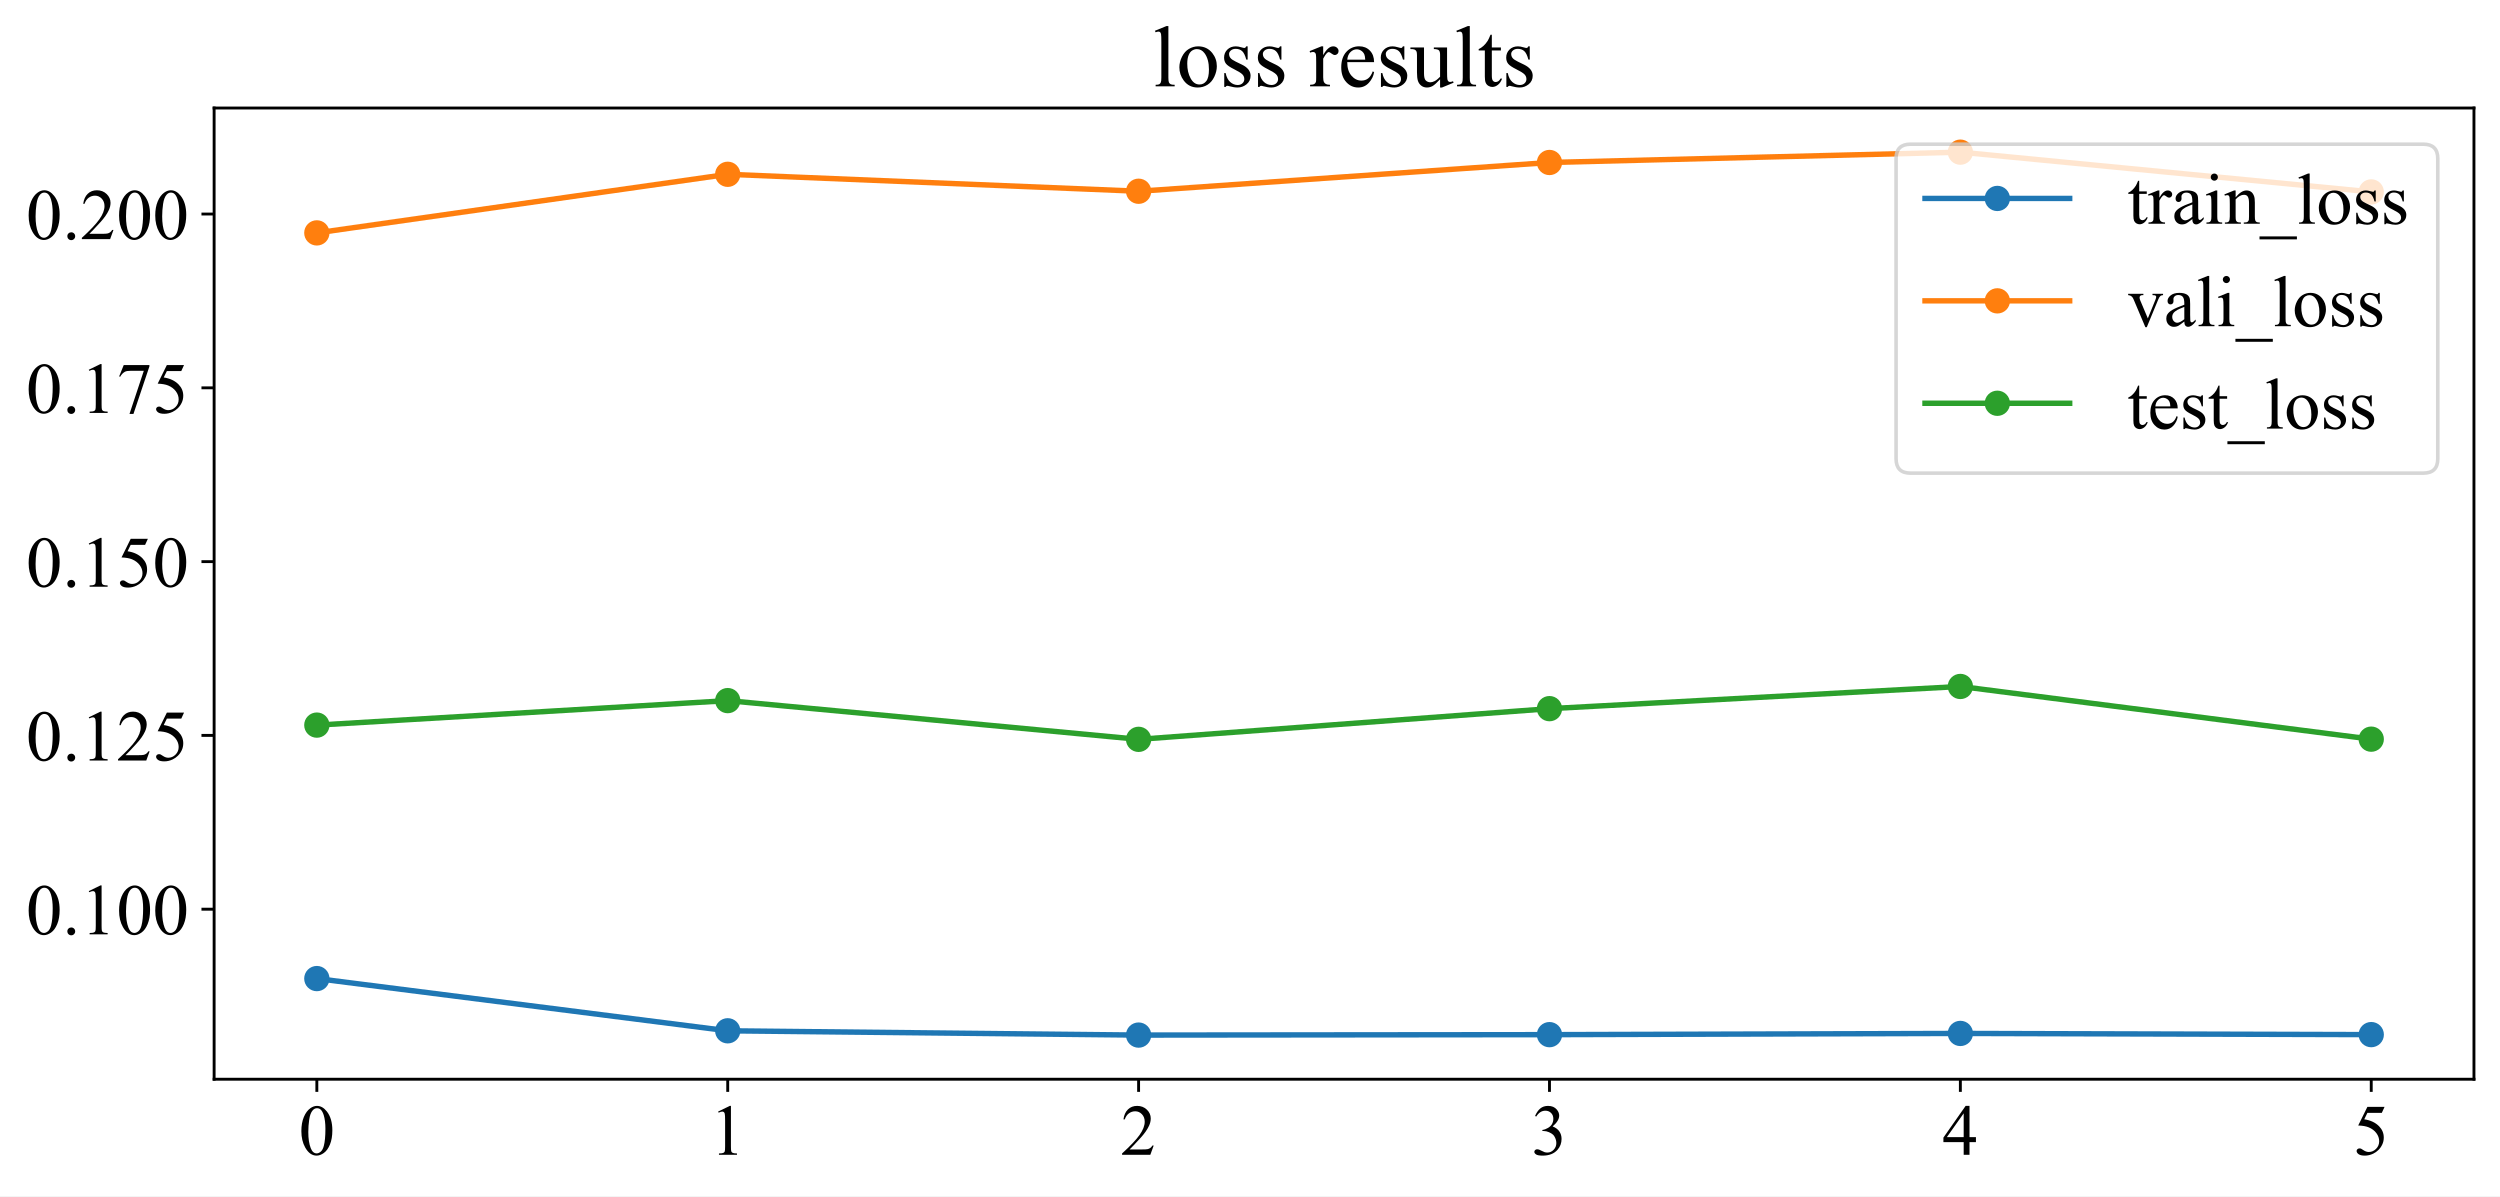
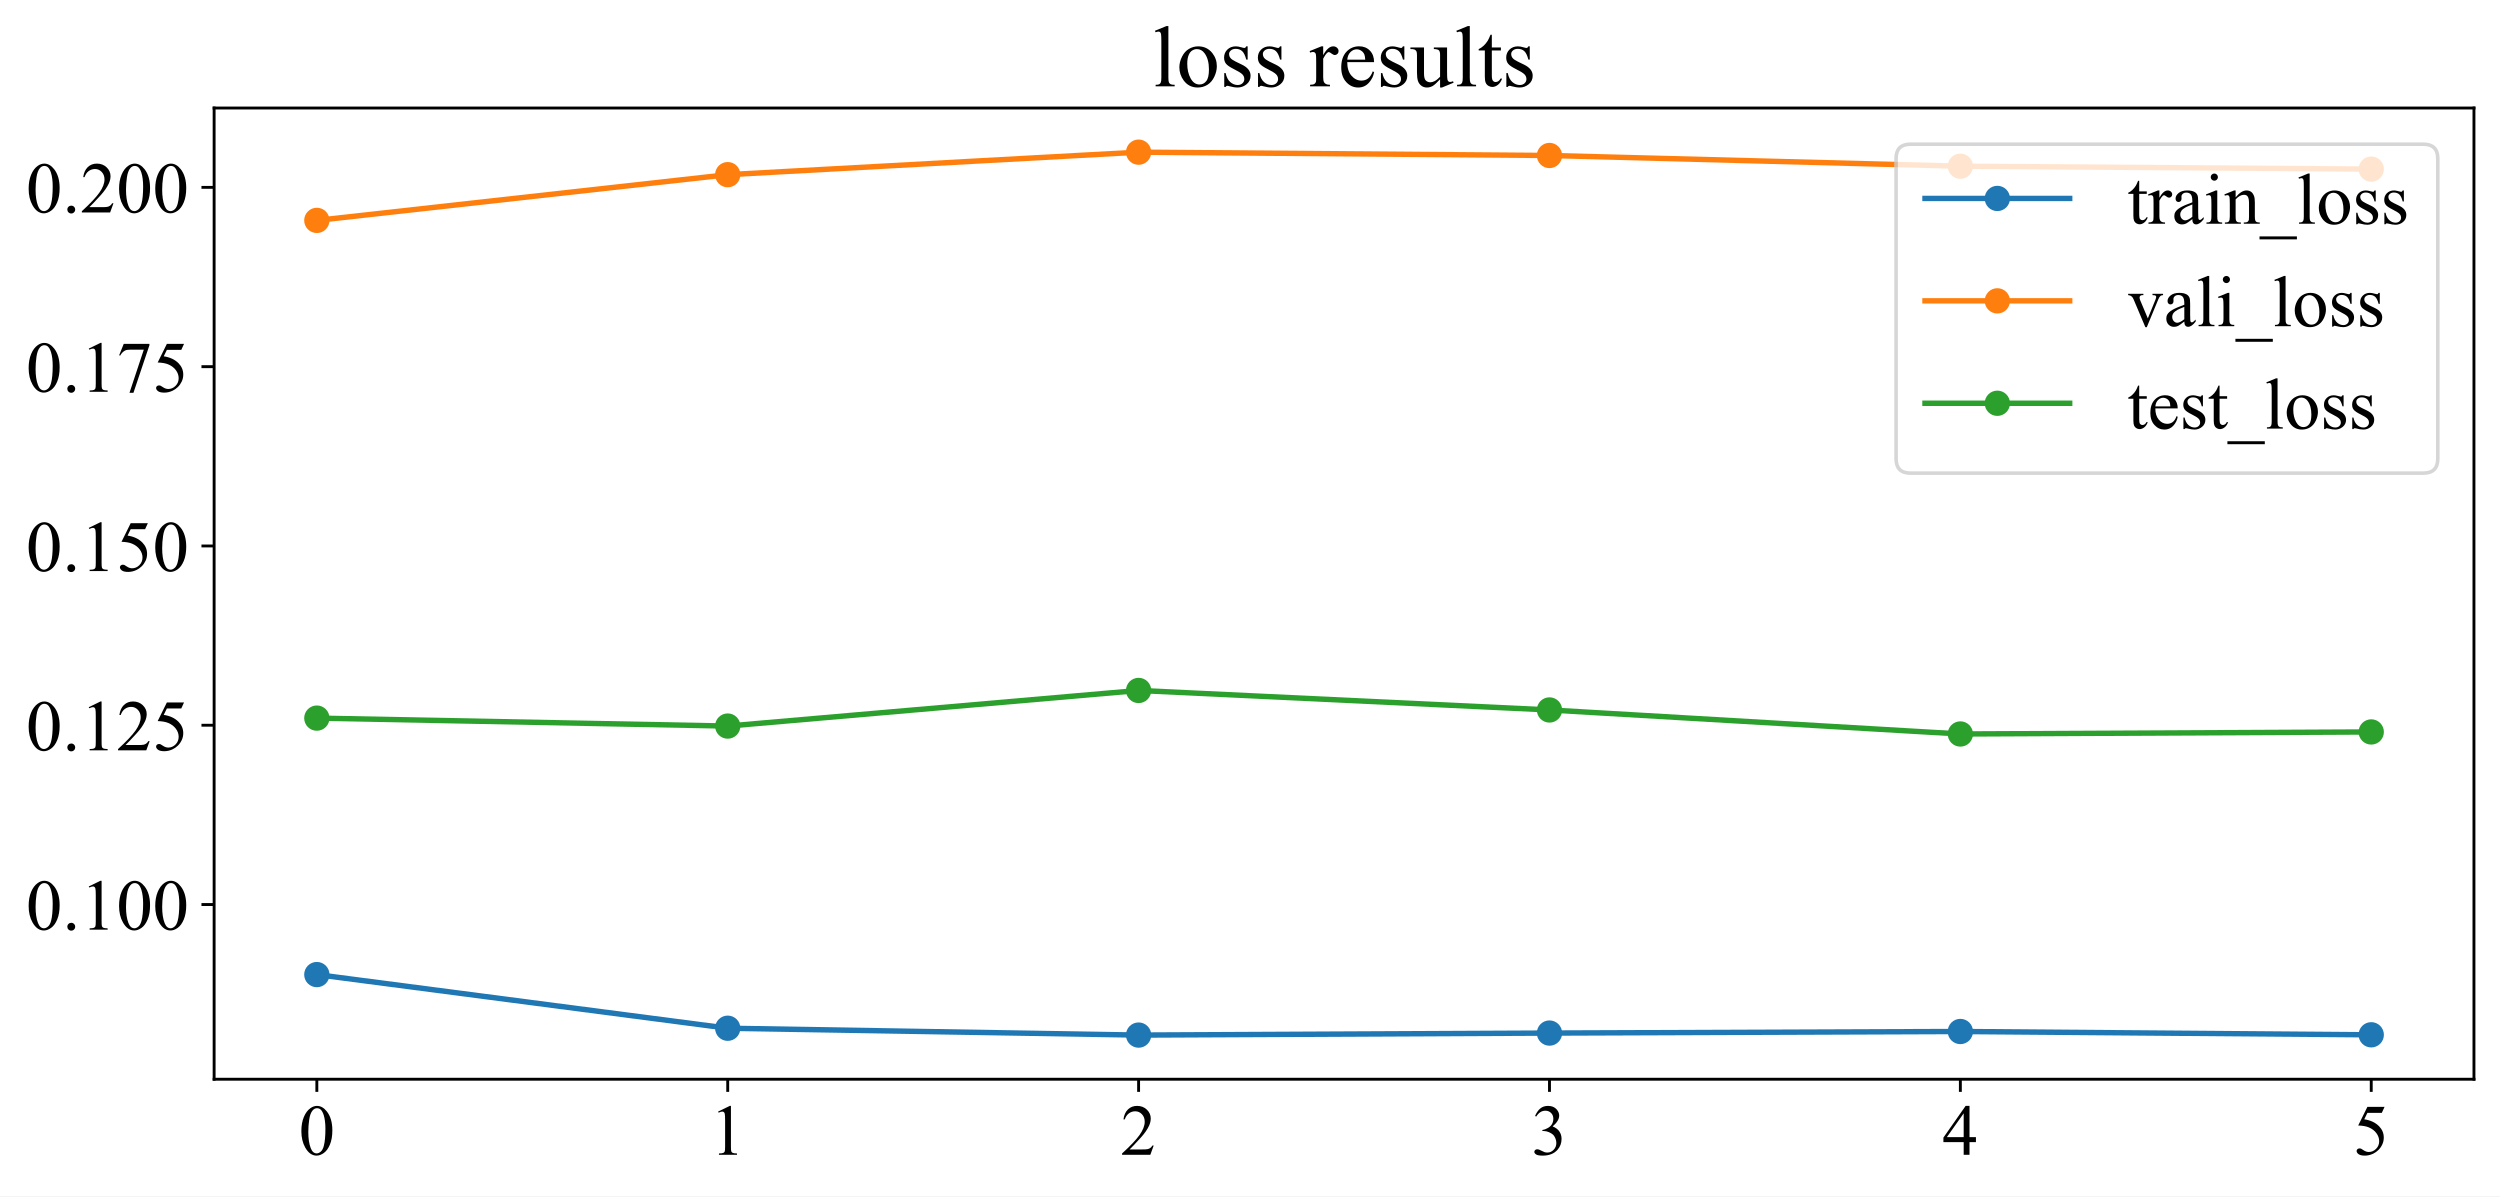
<svg xmlns="http://www.w3.org/2000/svg" xmlns:xlink="http://www.w3.org/1999/xlink" width="691.2pt" height="330.751pt" viewBox="0 0 691.2 330.751" version="1.1">
  <defs>
    <style type="text/css">*{stroke-linejoin: round; stroke-linecap: butt}</style>
  </defs>
  <g id="figure_1">
    <g id="patch_1">
      <path d="M 0 330.751  L 691.2 330.751  L 691.2 0  L 0 0  z " style="fill: #ffffff" />
    </g>
    <g id="axes_1">
      <g id="patch_2">
        <path d="M 59.2 298.385  L 684 298.385  L 684 29.865  L 59.2 29.865  z " style="fill: #ffffff" />
      </g>
      <g id="matplotlib.axis_1">
        <g id="xtick_1">
          <g id="line2d_1">
            <defs>
-               <path id="m03f788fc74" d="M 0 0  L 0 3.5  " style="stroke: #000000; stroke-width: 0.8" />
+               <path id="m58cdef5e42" d="M 0 0  L 0 3.5  " style="stroke: #000000; stroke-width: 0.8" />
            </defs>
            <g>
-               <use xlink:href="#m03f788fc74" x="87.6" y="298.385" style="stroke: #000000; stroke-width: 0.8" />
+               <use xlink:href="#m58cdef5e42" x="87.6" y="298.385" style="stroke: #000000; stroke-width: 0.8" />
            </g>
          </g>
          <g id="text_1">
            <g transform="translate(82.6 319.2725) scale(0.2 -0.2)">
              <defs>
                <path id="TimesNewRomanPSMT-30" d="M 231 2094  Q 231 2819 450 3342  Q 669 3866 1031 4122  Q 1313 4325 1613 4325  Q 2100 4325 2488 3828  Q 2972 3213 2972 2159  Q 2972 1422 2759 906  Q 2547 391 2217 158  Q 1888 -75 1581 -75  Q 975 -75 572 641  Q 231 1244 231 2094  z M 844 2016  Q 844 1141 1059 588  Q 1238 122 1591 122  Q 1759 122 1940 273  Q 2122 425 2216 781  Q 2359 1319 2359 2297  Q 2359 3022 2209 3506  Q 2097 3866 1919 4016  Q 1791 4119 1609 4119  Q 1397 4119 1231 3928  Q 1006 3669 925 3112  Q 844 2556 844 2016  z " transform="scale(0.015625)" />
              </defs>
              <use xlink:href="#TimesNewRomanPSMT-30" />
            </g>
          </g>
        </g>
        <g id="xtick_2">
          <g id="line2d_2">
            <g>
-               <use xlink:href="#m03f788fc74" x="201.2" y="298.385" style="stroke: #000000; stroke-width: 0.8" />
+               <use xlink:href="#m58cdef5e42" x="201.2" y="298.385" style="stroke: #000000; stroke-width: 0.8" />
            </g>
          </g>
          <g id="text_2">
            <g transform="translate(196.2 319.2725) scale(0.2 -0.2)">
              <defs>
                <path id="TimesNewRomanPSMT-31" d="M 750 3822  L 1781 4325  L 1884 4325  L 1884 747  Q 1884 391 1914 303  Q 1944 216 2037 169  Q 2131 122 2419 116  L 2419 0  L 825 0  L 825 116  Q 1125 122 1212 167  Q 1300 213 1334 289  Q 1369 366 1369 747  L 1369 3034  Q 1369 3497 1338 3628  Q 1316 3728 1258 3775  Q 1200 3822 1119 3822  Q 1003 3822 797 3725  L 750 3822  z " transform="scale(0.015625)" />
              </defs>
              <use xlink:href="#TimesNewRomanPSMT-31" />
            </g>
          </g>
        </g>
        <g id="xtick_3">
          <g id="line2d_3">
            <g>
-               <use xlink:href="#m03f788fc74" x="314.8" y="298.385" style="stroke: #000000; stroke-width: 0.8" />
+               <use xlink:href="#m58cdef5e42" x="314.8" y="298.385" style="stroke: #000000; stroke-width: 0.8" />
            </g>
          </g>
          <g id="text_3">
            <g transform="translate(309.8 319.2725) scale(0.2 -0.2)">
              <defs>
                <path id="TimesNewRomanPSMT-32" d="M 2934 816  L 2638 0  L 138 0  L 138 116  Q 1241 1122 1691 1759  Q 2141 2397 2141 2925  Q 2141 3328 1894 3587  Q 1647 3847 1303 3847  Q 991 3847 742 3664  Q 494 3481 375 3128  L 259 3128  Q 338 3706 661 4015  Q 984 4325 1469 4325  Q 1984 4325 2329 3994  Q 2675 3663 2675 3213  Q 2675 2891 2525 2569  Q 2294 2063 1775 1497  Q 997 647 803 472  L 1909 472  Q 2247 472 2383 497  Q 2519 522 2628 598  Q 2738 675 2819 816  L 2934 816  z " transform="scale(0.015625)" />
              </defs>
              <use xlink:href="#TimesNewRomanPSMT-32" />
            </g>
          </g>
        </g>
        <g id="xtick_4">
          <g id="line2d_4">
            <g>
-               <use xlink:href="#m03f788fc74" x="428.4" y="298.385" style="stroke: #000000; stroke-width: 0.8" />
+               <use xlink:href="#m58cdef5e42" x="428.4" y="298.385" style="stroke: #000000; stroke-width: 0.8" />
            </g>
          </g>
          <g id="text_4">
            <g transform="translate(423.4 319.2725) scale(0.2 -0.2)">
              <defs>
                <path id="TimesNewRomanPSMT-33" d="M 325 3431  Q 506 3859 782 4092  Q 1059 4325 1472 4325  Q 1981 4325 2253 3994  Q 2459 3747 2459 3466  Q 2459 3003 1878 2509  Q 2269 2356 2469 2072  Q 2669 1788 2669 1403  Q 2669 853 2319 450  Q 1863 -75 997 -75  Q 569 -75 414 31  Q 259 138 259 259  Q 259 350 332 419  Q 406 488 509 488  Q 588 488 669 463  Q 722 447 909 348  Q 1097 250 1169 231  Q 1284 197 1416 197  Q 1734 197 1970 444  Q 2206 691 2206 1028  Q 2206 1275 2097 1509  Q 2016 1684 1919 1775  Q 1784 1900 1550 2001  Q 1316 2103 1072 2103  L 972 2103  L 972 2197  Q 1219 2228 1467 2375  Q 1716 2522 1828 2728  Q 1941 2934 1941 3181  Q 1941 3503 1739 3701  Q 1538 3900 1238 3900  Q 753 3900 428 3381  L 325 3431  z " transform="scale(0.015625)" />
              </defs>
              <use xlink:href="#TimesNewRomanPSMT-33" />
            </g>
          </g>
        </g>
        <g id="xtick_5">
          <g id="line2d_5">
            <g>
-               <use xlink:href="#m03f788fc74" x="542" y="298.385" style="stroke: #000000; stroke-width: 0.8" />
+               <use xlink:href="#m58cdef5e42" x="542" y="298.385" style="stroke: #000000; stroke-width: 0.8" />
            </g>
          </g>
          <g id="text_5">
            <g transform="translate(537 319.2725) scale(0.2 -0.2)">
              <defs>
                <path id="TimesNewRomanPSMT-34" d="M 2978 1563  L 2978 1119  L 2409 1119  L 2409 0  L 1894 0  L 1894 1119  L 100 1119  L 100 1519  L 2066 4325  L 2409 4325  L 2409 1563  L 2978 1563  z M 1894 1563  L 1894 3666  L 406 1563  L 1894 1563  z " transform="scale(0.015625)" />
              </defs>
              <use xlink:href="#TimesNewRomanPSMT-34" />
            </g>
          </g>
        </g>
        <g id="xtick_6">
          <g id="line2d_6">
            <g>
-               <use xlink:href="#m03f788fc74" x="655.6" y="298.385" style="stroke: #000000; stroke-width: 0.8" />
+               <use xlink:href="#m58cdef5e42" x="655.6" y="298.385" style="stroke: #000000; stroke-width: 0.8" />
            </g>
          </g>
          <g id="text_6">
            <g transform="translate(650.6 319.2725) scale(0.2 -0.2)">
              <defs>
                <path id="TimesNewRomanPSMT-35" d="M 2778 4238  L 2534 3706  L 1259 3706  L 981 3138  Q 1809 3016 2294 2522  Q 2709 2097 2709 1522  Q 2709 1188 2573 903  Q 2438 619 2231 419  Q 2025 219 1772 97  Q 1413 -75 1034 -75  Q 653 -75 479 54  Q 306 184 306 341  Q 306 428 378 495  Q 450 563 559 563  Q 641 563 702 538  Q 763 513 909 409  Q 1144 247 1384 247  Q 1750 247 2026 523  Q 2303 800 2303 1197  Q 2303 1581 2056 1914  Q 1809 2247 1375 2428  Q 1034 2569 447 2591  L 1259 4238  L 2778 4238  z " transform="scale(0.015625)" />
              </defs>
              <use xlink:href="#TimesNewRomanPSMT-35" />
            </g>
          </g>
        </g>
      </g>
      <g id="matplotlib.axis_2">
        <g id="ytick_1">
          <g id="line2d_7">
            <defs>
-               <path id="m13e9973a97" d="M 0 0  L -3.5 0  " style="stroke: #000000; stroke-width: 0.8" />
+               <path id="md1672e3b4a" d="M 0 0  L -3.5 0  " style="stroke: #000000; stroke-width: 0.8" />
            </defs>
            <g>
-               <use xlink:href="#m13e9973a97" x="59.2" y="251.375" style="stroke: #000000; stroke-width: 0.8" />
+               <use xlink:href="#md1672e3b4a" x="59.2" y="250.087" style="stroke: #000000; stroke-width: 0.8" />
            </g>
          </g>
          <g id="text_7">
-             <g transform="translate(7.2 258.3191) scale(0.2 -0.2)">
+             <g transform="translate(7.2 257.031) scale(0.2 -0.2)">
              <defs>
                <path id="TimesNewRomanPSMT-2e" d="M 800 606  Q 947 606 1047 504  Q 1147 403 1147 259  Q 1147 116 1045 14  Q 944 -88 800 -88  Q 656 -88 554 14  Q 453 116 453 259  Q 453 406 554 506  Q 656 606 800 606  z " transform="scale(0.015625)" />
              </defs>
              <use xlink:href="#TimesNewRomanPSMT-30" />
              <use xlink:href="#TimesNewRomanPSMT-2e" x="50" />
              <use xlink:href="#TimesNewRomanPSMT-31" x="75" />
              <use xlink:href="#TimesNewRomanPSMT-30" x="125" />
              <use xlink:href="#TimesNewRomanPSMT-30" x="175" />
            </g>
          </g>
        </g>
        <g id="ytick_2">
          <g id="line2d_8">
            <g>
-               <use xlink:href="#m13e9973a97" x="59.2" y="203.326" style="stroke: #000000; stroke-width: 0.8" />
+               <use xlink:href="#md1672e3b4a" x="59.2" y="200.517" style="stroke: #000000; stroke-width: 0.8" />
            </g>
          </g>
          <g id="text_8">
-             <g transform="translate(7.2 210.2693) scale(0.2 -0.2)">
+             <g transform="translate(7.2 207.4607) scale(0.2 -0.2)">
              <use xlink:href="#TimesNewRomanPSMT-30" />
              <use xlink:href="#TimesNewRomanPSMT-2e" x="50" />
              <use xlink:href="#TimesNewRomanPSMT-31" x="75" />
              <use xlink:href="#TimesNewRomanPSMT-32" x="125" />
              <use xlink:href="#TimesNewRomanPSMT-35" x="175" />
            </g>
          </g>
        </g>
        <g id="ytick_3">
          <g id="line2d_9">
            <g>
-               <use xlink:href="#m13e9973a97" x="59.2" y="155.276" style="stroke: #000000; stroke-width: 0.8" />
+               <use xlink:href="#md1672e3b4a" x="59.2" y="150.947" style="stroke: #000000; stroke-width: 0.8" />
            </g>
          </g>
          <g id="text_9">
-             <g transform="translate(7.2 162.2194) scale(0.2 -0.2)">
+             <g transform="translate(7.2 157.8904) scale(0.2 -0.2)">
              <use xlink:href="#TimesNewRomanPSMT-30" />
              <use xlink:href="#TimesNewRomanPSMT-2e" x="50" />
              <use xlink:href="#TimesNewRomanPSMT-31" x="75" />
              <use xlink:href="#TimesNewRomanPSMT-35" x="125" />
              <use xlink:href="#TimesNewRomanPSMT-30" x="175" />
            </g>
          </g>
        </g>
        <g id="ytick_4">
          <g id="line2d_10">
            <g>
-               <use xlink:href="#m13e9973a97" x="59.2" y="107.226" style="stroke: #000000; stroke-width: 0.8" />
+               <use xlink:href="#md1672e3b4a" x="59.2" y="101.376" style="stroke: #000000; stroke-width: 0.8" />
            </g>
          </g>
          <g id="text_10">
-             <g transform="translate(7.2 114.1696) scale(0.2 -0.2)">
+             <g transform="translate(7.2 108.3202) scale(0.2 -0.2)">
              <defs>
                <path id="TimesNewRomanPSMT-37" d="M 644 4238  L 2916 4238  L 2916 4119  L 1503 -88  L 1153 -88  L 2419 3728  L 1253 3728  Q 900 3728 750 3644  Q 488 3500 328 3200  L 238 3234  L 644 4238  z " transform="scale(0.015625)" />
              </defs>
              <use xlink:href="#TimesNewRomanPSMT-30" />
              <use xlink:href="#TimesNewRomanPSMT-2e" x="50" />
              <use xlink:href="#TimesNewRomanPSMT-31" x="75" />
              <use xlink:href="#TimesNewRomanPSMT-37" x="125" />
              <use xlink:href="#TimesNewRomanPSMT-35" x="175" />
            </g>
          </g>
        </g>
        <g id="ytick_5">
          <g id="line2d_11">
            <g>
-               <use xlink:href="#m13e9973a97" x="59.2" y="59.176" style="stroke: #000000; stroke-width: 0.8" />
+               <use xlink:href="#md1672e3b4a" x="59.2" y="51.806" style="stroke: #000000; stroke-width: 0.8" />
            </g>
          </g>
          <g id="text_11">
-             <g transform="translate(7.2 66.11975) scale(0.2 -0.2)">
+             <g transform="translate(7.2 58.74991) scale(0.2 -0.2)">
              <use xlink:href="#TimesNewRomanPSMT-30" />
              <use xlink:href="#TimesNewRomanPSMT-2e" x="50" />
              <use xlink:href="#TimesNewRomanPSMT-32" x="75" />
              <use xlink:href="#TimesNewRomanPSMT-30" x="125" />
              <use xlink:href="#TimesNewRomanPSMT-30" x="175" />
            </g>
          </g>
        </g>
      </g>
      <g id="line2d_12">
-         <path d="M 87.6 270.557  L 201.2 284.996  L 314.8 286.18  L 428.4 286.061  L 542 285.724  L 655.6 286.051  " clip-path="url(#p7ceee5826f)" style="fill: none; stroke: #1f77b4; stroke-width: 1.5; stroke-linecap: square" />
+         <path d="M 87.6 269.453  L 201.2 284.286  L 314.8 286.18  L 428.4 285.623  L 542 285.188  L 655.6 286.102  " clip-path="url(#p30754b7ed2)" style="fill: none; stroke: #1f77b4; stroke-width: 1.5; stroke-linecap: square" />
        <defs>
-           <path id="m58bd778253" d="M 0 3  C 0.796 3 1.559 2.684 2.121 2.121  C 2.684 1.559 3 0.796 3 0  C 3 -0.796 2.684 -1.559 2.121 -2.121  C 1.559 -2.684 0.796 -3 0 -3  C -0.796 -3 -1.559 -2.684 -2.121 -2.121  C -2.684 -1.559 -3 -0.796 -3 0  C -3 0.796 -2.684 1.559 -2.121 2.121  C -1.559 2.684 -0.796 3 0 3  z " style="stroke: #1f77b4" />
+           <path id="me38f4813c9" d="M 0 3  C 0.796 3 1.559 2.684 2.121 2.121  C 2.684 1.559 3 0.796 3 0  C 3 -0.796 2.684 -1.559 2.121 -2.121  C 1.559 -2.684 0.796 -3 0 -3  C -0.796 -3 -1.559 -2.684 -2.121 -2.121  C -2.684 -1.559 -3 -0.796 -3 0  C -3 0.796 -2.684 1.559 -2.121 2.121  C -1.559 2.684 -0.796 3 0 3  z " style="stroke: #1f77b4" />
        </defs>
-         <g clip-path="url(#p7ceee5826f)">
-           <use xlink:href="#m58bd778253" x="87.6" y="270.557" style="fill: #1f77b4; stroke: #1f77b4" />
-           <use xlink:href="#m58bd778253" x="201.2" y="284.996" style="fill: #1f77b4; stroke: #1f77b4" />
-           <use xlink:href="#m58bd778253" x="314.8" y="286.18" style="fill: #1f77b4; stroke: #1f77b4" />
-           <use xlink:href="#m58bd778253" x="428.4" y="286.061" style="fill: #1f77b4; stroke: #1f77b4" />
-           <use xlink:href="#m58bd778253" x="542" y="285.724" style="fill: #1f77b4; stroke: #1f77b4" />
-           <use xlink:href="#m58bd778253" x="655.6" y="286.051" style="fill: #1f77b4; stroke: #1f77b4" />
+         <g clip-path="url(#p30754b7ed2)">
+           <use xlink:href="#me38f4813c9" x="87.6" y="269.453" style="fill: #1f77b4; stroke: #1f77b4" />
+           <use xlink:href="#me38f4813c9" x="201.2" y="284.286" style="fill: #1f77b4; stroke: #1f77b4" />
+           <use xlink:href="#me38f4813c9" x="314.8" y="286.18" style="fill: #1f77b4; stroke: #1f77b4" />
+           <use xlink:href="#me38f4813c9" x="428.4" y="285.623" style="fill: #1f77b4; stroke: #1f77b4" />
+           <use xlink:href="#me38f4813c9" x="542" y="285.188" style="fill: #1f77b4; stroke: #1f77b4" />
+           <use xlink:href="#me38f4813c9" x="655.6" y="286.102" style="fill: #1f77b4; stroke: #1f77b4" />
        </g>
      </g>
      <g id="line2d_13">
-         <path d="M 87.6 64.391  L 201.2 48.19  L 314.8 52.877  L 428.4 44.923  L 542 42.07  L 655.6 53.06  " clip-path="url(#p7ceee5826f)" style="fill: none; stroke: #ff7f0e; stroke-width: 1.5; stroke-linecap: square" />
+         <path d="M 87.6 60.933  L 201.2 48.292  L 314.8 42.07  L 428.4 42.988  L 542 45.954  L 655.6 46.754  " clip-path="url(#p30754b7ed2)" style="fill: none; stroke: #ff7f0e; stroke-width: 1.5; stroke-linecap: square" />
        <defs>
-           <path id="me1c150d19a" d="M 0 3  C 0.796 3 1.559 2.684 2.121 2.121  C 2.684 1.559 3 0.796 3 0  C 3 -0.796 2.684 -1.559 2.121 -2.121  C 1.559 -2.684 0.796 -3 0 -3  C -0.796 -3 -1.559 -2.684 -2.121 -2.121  C -2.684 -1.559 -3 -0.796 -3 0  C -3 0.796 -2.684 1.559 -2.121 2.121  C -1.559 2.684 -0.796 3 0 3  z " style="stroke: #ff7f0e" />
+           <path id="ma431c6a5c2" d="M 0 3  C 0.796 3 1.559 2.684 2.121 2.121  C 2.684 1.559 3 0.796 3 0  C 3 -0.796 2.684 -1.559 2.121 -2.121  C 1.559 -2.684 0.796 -3 0 -3  C -0.796 -3 -1.559 -2.684 -2.121 -2.121  C -2.684 -1.559 -3 -0.796 -3 0  C -3 0.796 -2.684 1.559 -2.121 2.121  C -1.559 2.684 -0.796 3 0 3  z " style="stroke: #ff7f0e" />
        </defs>
-         <g clip-path="url(#p7ceee5826f)">
-           <use xlink:href="#me1c150d19a" x="87.6" y="64.391" style="fill: #ff7f0e; stroke: #ff7f0e" />
-           <use xlink:href="#me1c150d19a" x="201.2" y="48.19" style="fill: #ff7f0e; stroke: #ff7f0e" />
-           <use xlink:href="#me1c150d19a" x="314.8" y="52.877" style="fill: #ff7f0e; stroke: #ff7f0e" />
-           <use xlink:href="#me1c150d19a" x="428.4" y="44.923" style="fill: #ff7f0e; stroke: #ff7f0e" />
-           <use xlink:href="#me1c150d19a" x="542" y="42.07" style="fill: #ff7f0e; stroke: #ff7f0e" />
-           <use xlink:href="#me1c150d19a" x="655.6" y="53.06" style="fill: #ff7f0e; stroke: #ff7f0e" />
+         <g clip-path="url(#p30754b7ed2)">
+           <use xlink:href="#ma431c6a5c2" x="87.6" y="60.933" style="fill: #ff7f0e; stroke: #ff7f0e" />
+           <use xlink:href="#ma431c6a5c2" x="201.2" y="48.292" style="fill: #ff7f0e; stroke: #ff7f0e" />
+           <use xlink:href="#ma431c6a5c2" x="314.8" y="42.07" style="fill: #ff7f0e; stroke: #ff7f0e" />
+           <use xlink:href="#ma431c6a5c2" x="428.4" y="42.988" style="fill: #ff7f0e; stroke: #ff7f0e" />
+           <use xlink:href="#ma431c6a5c2" x="542" y="45.954" style="fill: #ff7f0e; stroke: #ff7f0e" />
+           <use xlink:href="#ma431c6a5c2" x="655.6" y="46.754" style="fill: #ff7f0e; stroke: #ff7f0e" />
        </g>
      </g>
      <g id="line2d_14">
-         <path d="M 87.6 200.478  L 201.2 193.705  L 314.8 204.414  L 428.4 195.928  L 542 189.792  L 655.6 204.364  " clip-path="url(#p7ceee5826f)" style="fill: none; stroke: #2ca02c; stroke-width: 1.5; stroke-linecap: square" />
+         <path d="M 87.6 198.545  L 201.2 200.743  L 314.8 190.899  L 428.4 196.29  L 542 202.933  L 655.6 202.369  " clip-path="url(#p30754b7ed2)" style="fill: none; stroke: #2ca02c; stroke-width: 1.5; stroke-linecap: square" />
        <defs>
-           <path id="m131cf21319" d="M 0 3  C 0.796 3 1.559 2.684 2.121 2.121  C 2.684 1.559 3 0.796 3 0  C 3 -0.796 2.684 -1.559 2.121 -2.121  C 1.559 -2.684 0.796 -3 0 -3  C -0.796 -3 -1.559 -2.684 -2.121 -2.121  C -2.684 -1.559 -3 -0.796 -3 0  C -3 0.796 -2.684 1.559 -2.121 2.121  C -1.559 2.684 -0.796 3 0 3  z " style="stroke: #2ca02c" />
+           <path id="m3819d7f4bc" d="M 0 3  C 0.796 3 1.559 2.684 2.121 2.121  C 2.684 1.559 3 0.796 3 0  C 3 -0.796 2.684 -1.559 2.121 -2.121  C 1.559 -2.684 0.796 -3 0 -3  C -0.796 -3 -1.559 -2.684 -2.121 -2.121  C -2.684 -1.559 -3 -0.796 -3 0  C -3 0.796 -2.684 1.559 -2.121 2.121  C -1.559 2.684 -0.796 3 0 3  z " style="stroke: #2ca02c" />
        </defs>
-         <g clip-path="url(#p7ceee5826f)">
-           <use xlink:href="#m131cf21319" x="87.6" y="200.478" style="fill: #2ca02c; stroke: #2ca02c" />
-           <use xlink:href="#m131cf21319" x="201.2" y="193.705" style="fill: #2ca02c; stroke: #2ca02c" />
-           <use xlink:href="#m131cf21319" x="314.8" y="204.414" style="fill: #2ca02c; stroke: #2ca02c" />
-           <use xlink:href="#m131cf21319" x="428.4" y="195.928" style="fill: #2ca02c; stroke: #2ca02c" />
-           <use xlink:href="#m131cf21319" x="542" y="189.792" style="fill: #2ca02c; stroke: #2ca02c" />
-           <use xlink:href="#m131cf21319" x="655.6" y="204.364" style="fill: #2ca02c; stroke: #2ca02c" />
+         <g clip-path="url(#p30754b7ed2)">
+           <use xlink:href="#m3819d7f4bc" x="87.6" y="198.545" style="fill: #2ca02c; stroke: #2ca02c" />
+           <use xlink:href="#m3819d7f4bc" x="201.2" y="200.743" style="fill: #2ca02c; stroke: #2ca02c" />
+           <use xlink:href="#m3819d7f4bc" x="314.8" y="190.899" style="fill: #2ca02c; stroke: #2ca02c" />
+           <use xlink:href="#m3819d7f4bc" x="428.4" y="196.29" style="fill: #2ca02c; stroke: #2ca02c" />
+           <use xlink:href="#m3819d7f4bc" x="542" y="202.933" style="fill: #2ca02c; stroke: #2ca02c" />
+           <use xlink:href="#m3819d7f4bc" x="655.6" y="202.369" style="fill: #2ca02c; stroke: #2ca02c" />
        </g>
      </g>
      <g id="patch_3">
        <path d="M 59.2 298.385  L 59.2 29.865  " style="fill: none; stroke: #000000; stroke-width: 0.8; stroke-linejoin: miter; stroke-linecap: square" />
      </g>
      <g id="patch_4">
        <path d="M 684 298.385  L 684 29.865  " style="fill: none; stroke: #000000; stroke-width: 0.8; stroke-linejoin: miter; stroke-linecap: square" />
      </g>
      <g id="patch_5">
        <path d="M 59.2 298.385  L 684 298.385  " style="fill: none; stroke: #000000; stroke-width: 0.8; stroke-linejoin: miter; stroke-linecap: square" />
      </g>
      <g id="patch_6">
        <path d="M 59.2 29.865  L 684 29.865  " style="fill: none; stroke: #000000; stroke-width: 0.8; stroke-linejoin: miter; stroke-linecap: square" />
      </g>
      <g id="text_12">
        <g transform="translate(318.5938 23.865) scale(0.24 -0.24)">
          <defs>
            <path id="TimesNewRomanPSMT-6c" d="M 1184 4444  L 1184 647  Q 1184 378 1223 290  Q 1263 203 1344 158  Q 1425 113 1647 113  L 1647 0  L 244 0  L 244 113  Q 441 113 512 153  Q 584 194 625 287  Q 666 381 666 647  L 666 3247  Q 666 3731 644 3842  Q 622 3953 573 3993  Q 525 4034 450 4034  Q 369 4034 244 3984  L 191 4094  L 1044 4444  L 1184 4444  z " transform="scale(0.015625)" />
            <path id="TimesNewRomanPSMT-6f" d="M 1600 2947  Q 2250 2947 2644 2453  Q 2978 2031 2978 1484  Q 2978 1100 2793 706  Q 2609 313 2286 112  Q 1963 -88 1566 -88  Q 919 -88 538 428  Q 216 863 216 1403  Q 216 1797 411 2186  Q 606 2575 925 2761  Q 1244 2947 1600 2947  z M 1503 2744  Q 1338 2744 1170 2645  Q 1003 2547 900 2300  Q 797 2053 797 1666  Q 797 1041 1045 587  Q 1294 134 1700 134  Q 2003 134 2200 384  Q 2397 634 2397 1244  Q 2397 2006 2069 2444  Q 1847 2744 1503 2744  z " transform="scale(0.015625)" />
            <path id="TimesNewRomanPSMT-73" d="M 2050 2947  L 2050 1972  L 1947 1972  Q 1828 2431 1642 2597  Q 1456 2763 1169 2763  Q 950 2763 815 2647  Q 681 2531 681 2391  Q 681 2216 781 2091  Q 878 1963 1175 1819  L 1631 1597  Q 2266 1288 2266 781  Q 2266 391 1970 151  Q 1675 -88 1309 -88  Q 1047 -88 709 6  Q 606 38 541 38  Q 469 38 428 -44  L 325 -44  L 325 978  L 428 978  Q 516 541 762 319  Q 1009 97 1316 97  Q 1531 97 1667 223  Q 1803 350 1803 528  Q 1803 744 1651 891  Q 1500 1038 1047 1263  Q 594 1488 453 1669  Q 313 1847 313 2119  Q 313 2472 555 2709  Q 797 2947 1181 2947  Q 1350 2947 1591 2875  Q 1750 2828 1803 2828  Q 1853 2828 1881 2850  Q 1909 2872 1947 2947  L 2050 2947  z " transform="scale(0.015625)" />
            <path id="TimesNewRomanPSMT-20" transform="scale(0.015625)" />
            <path id="TimesNewRomanPSMT-72" d="M 1038 2947  L 1038 2303  Q 1397 2947 1775 2947  Q 1947 2947 2059 2842  Q 2172 2738 2172 2600  Q 2172 2478 2090 2393  Q 2009 2309 1897 2309  Q 1788 2309 1652 2417  Q 1516 2525 1450 2525  Q 1394 2525 1328 2463  Q 1188 2334 1038 2041  L 1038 669  Q 1038 431 1097 309  Q 1138 225 1241 169  Q 1344 113 1538 113  L 1538 0  L 72 0  L 72 113  Q 291 113 397 181  Q 475 231 506 341  Q 522 394 522 644  L 522 1753  Q 522 2253 501 2348  Q 481 2444 426 2487  Q 372 2531 291 2531  Q 194 2531 72 2484  L 41 2597  L 906 2947  L 1038 2947  z " transform="scale(0.015625)" />
            <path id="TimesNewRomanPSMT-65" d="M 681 1784  Q 678 1147 991 784  Q 1303 422 1725 422  Q 2006 422 2214 576  Q 2422 731 2563 1106  L 2659 1044  Q 2594 616 2278 264  Q 1963 -88 1488 -88  Q 972 -88 605 314  Q 238 716 238 1394  Q 238 2128 614 2539  Q 991 2950 1559 2950  Q 2041 2950 2350 2633  Q 2659 2316 2659 1784  L 681 1784  z M 681 1966  L 2006 1966  Q 1991 2241 1941 2353  Q 1863 2528 1708 2628  Q 1553 2728 1384 2728  Q 1125 2728 920 2526  Q 716 2325 681 1966  z " transform="scale(0.015625)" />
            <path id="TimesNewRomanPSMT-75" d="M 2709 2863  L 2709 1128  Q 2709 631 2732 520  Q 2756 409 2807 365  Q 2859 322 2928 322  Q 3025 322 3147 375  L 3191 266  L 2334 -88  L 2194 -88  L 2194 519  Q 1825 119 1631 15  Q 1438 -88 1222 -88  Q 981 -88 804 51  Q 628 191 559 409  Q 491 628 491 1028  L 491 2306  Q 491 2509 447 2587  Q 403 2666 317 2708  Q 231 2750 6 2747  L 6 2863  L 1009 2863  L 1009 947  Q 1009 547 1148 422  Q 1288 297 1484 297  Q 1619 297 1789 381  Q 1959 466 2194 703  L 2194 2325  Q 2194 2569 2105 2655  Q 2016 2741 1734 2747  L 1734 2863  L 2709 2863  z " transform="scale(0.015625)" />
            <path id="TimesNewRomanPSMT-74" d="M 1031 3803  L 1031 2863  L 1700 2863  L 1700 2644  L 1031 2644  L 1031 788  Q 1031 509 1111 412  Q 1191 316 1316 316  Q 1419 316 1516 380  Q 1613 444 1666 569  L 1788 569  Q 1678 263 1478 108  Q 1278 -47 1066 -47  Q 922 -47 784 33  Q 647 113 581 261  Q 516 409 516 719  L 516 2644  L 63 2644  L 63 2747  Q 234 2816 414 2980  Q 594 3144 734 3369  Q 806 3488 934 3803  L 1031 3803  z " transform="scale(0.015625)" />
          </defs>
          <use xlink:href="#TimesNewRomanPSMT-6c" />
          <use xlink:href="#TimesNewRomanPSMT-6f" x="27.783" />
          <use xlink:href="#TimesNewRomanPSMT-73" x="77.783" />
          <use xlink:href="#TimesNewRomanPSMT-73" x="116.699" />
          <use xlink:href="#TimesNewRomanPSMT-20" x="155.615" />
          <use xlink:href="#TimesNewRomanPSMT-72" x="180.615" />
          <use xlink:href="#TimesNewRomanPSMT-65" x="213.916" />
          <use xlink:href="#TimesNewRomanPSMT-73" x="258.301" />
          <use xlink:href="#TimesNewRomanPSMT-75" x="297.217" />
          <use xlink:href="#TimesNewRomanPSMT-6c" x="347.217" />
          <use xlink:href="#TimesNewRomanPSMT-74" x="375" />
          <use xlink:href="#TimesNewRomanPSMT-73" x="402.783" />
        </g>
      </g>
      <g id="legend_1">
        <g id="patch_7">
          <path d="M 528.225 130.812  L 670 130.812  Q 674 130.812 674 126.812  L 674 43.865  Q 674 39.865 670 39.865  L 528.225 39.865  Q 524.225 39.865 524.225 43.865  L 524.225 126.812  Q 524.225 130.812 528.225 130.812  z " style="fill: #ffffff; opacity: 0.8; stroke: #cccccc; stroke-linejoin: miter" />
        </g>
        <g id="line2d_15">
          <path d="M 532.225 54.865  L 552.225 54.865  L 572.225 54.865  " style="fill: none; stroke: #1f77b4; stroke-width: 1.5; stroke-linecap: square" />
          <g>
-             <use xlink:href="#m58bd778253" x="552.225" y="54.865" style="fill: #1f77b4; stroke: #1f77b4" />
+             <use xlink:href="#me38f4813c9" x="552.225" y="54.865" style="fill: #1f77b4; stroke: #1f77b4" />
          </g>
        </g>
        <g id="text_13">
          <g transform="translate(588.225 61.865) scale(0.2 -0.2)">
            <defs>
              <path id="TimesNewRomanPSMT-61" d="M 1822 413  Q 1381 72 1269 19  Q 1100 -59 909 -59  Q 613 -59 420 144  Q 228 347 228 678  Q 228 888 322 1041  Q 450 1253 767 1440  Q 1084 1628 1822 1897  L 1822 2009  Q 1822 2438 1686 2597  Q 1550 2756 1291 2756  Q 1094 2756 978 2650  Q 859 2544 859 2406  L 866 2225  Q 866 2081 792 2003  Q 719 1925 600 1925  Q 484 1925 411 2006  Q 338 2088 338 2228  Q 338 2497 613 2722  Q 888 2947 1384 2947  Q 1766 2947 2009 2819  Q 2194 2722 2281 2516  Q 2338 2381 2338 1966  L 2338 994  Q 2338 584 2353 492  Q 2369 400 2405 369  Q 2441 338 2488 338  Q 2538 338 2575 359  Q 2641 400 2828 588  L 2828 413  Q 2478 -56 2159 -56  Q 2006 -56 1915 50  Q 1825 156 1822 413  z M 1822 616  L 1822 1706  Q 1350 1519 1213 1441  Q 966 1303 859 1153  Q 753 1003 753 825  Q 753 600 887 451  Q 1022 303 1197 303  Q 1434 303 1822 616  z " transform="scale(0.015625)" />
              <path id="TimesNewRomanPSMT-69" d="M 928 4444  Q 1059 4444 1151 4351  Q 1244 4259 1244 4128  Q 1244 3997 1151 3903  Q 1059 3809 928 3809  Q 797 3809 703 3903  Q 609 3997 609 4128  Q 609 4259 701 4351  Q 794 4444 928 4444  z M 1188 2947  L 1188 647  Q 1188 378 1227 289  Q 1266 200 1342 156  Q 1419 113 1622 113  L 1622 0  L 231 0  L 231 113  Q 441 113 512 153  Q 584 194 626 287  Q 669 381 669 647  L 669 1750  Q 669 2216 641 2353  Q 619 2453 572 2492  Q 525 2531 444 2531  Q 356 2531 231 2484  L 188 2597  L 1050 2947  L 1188 2947  z " transform="scale(0.015625)" />
              <path id="TimesNewRomanPSMT-6e" d="M 1034 2341  Q 1538 2947 1994 2947  Q 2228 2947 2397 2830  Q 2566 2713 2666 2444  Q 2734 2256 2734 1869  L 2734 647  Q 2734 375 2778 278  Q 2813 200 2889 156  Q 2966 113 3172 113  L 3172 0  L 1756 0  L 1756 113  L 1816 113  Q 2016 113 2095 173  Q 2175 234 2206 353  Q 2219 400 2219 647  L 2219 1819  Q 2219 2209 2117 2386  Q 2016 2563 1775 2563  Q 1403 2563 1034 2156  L 1034 647  Q 1034 356 1069 288  Q 1113 197 1189 155  Q 1266 113 1500 113  L 1500 0  L 84 0  L 84 113  L 147 113  Q 366 113 442 223  Q 519 334 519 647  L 519 1709  Q 519 2225 495 2337  Q 472 2450 423 2490  Q 375 2531 294 2531  Q 206 2531 84 2484  L 38 2597  L 900 2947  L 1034 2947  L 1034 2341  z " transform="scale(0.015625)" />
              <path id="TimesNewRomanPSMT-5f" d="M 3256 -1381  L -53 -1381  L -53 -1119  L 3256 -1119  L 3256 -1381  z " transform="scale(0.015625)" />
            </defs>
            <use xlink:href="#TimesNewRomanPSMT-74" />
            <use xlink:href="#TimesNewRomanPSMT-72" x="27.783" />
            <use xlink:href="#TimesNewRomanPSMT-61" x="61.084" />
            <use xlink:href="#TimesNewRomanPSMT-69" x="105.469" />
            <use xlink:href="#TimesNewRomanPSMT-6e" x="133.252" />
            <use xlink:href="#TimesNewRomanPSMT-5f" x="183.252" />
            <use xlink:href="#TimesNewRomanPSMT-6c" x="233.252" />
            <use xlink:href="#TimesNewRomanPSMT-6f" x="261.035" />
            <use xlink:href="#TimesNewRomanPSMT-73" x="311.035" />
            <use xlink:href="#TimesNewRomanPSMT-73" x="349.951" />
          </g>
        </g>
        <g id="line2d_16">
          <path d="M 532.225 83.181  L 552.225 83.181  L 572.225 83.181  " style="fill: none; stroke: #ff7f0e; stroke-width: 1.5; stroke-linecap: square" />
          <g>
-             <use xlink:href="#me1c150d19a" x="552.225" y="83.181" style="fill: #ff7f0e; stroke: #ff7f0e" />
+             <use xlink:href="#ma431c6a5c2" x="552.225" y="83.181" style="fill: #ff7f0e; stroke: #ff7f0e" />
          </g>
        </g>
        <g id="text_14">
          <g transform="translate(588.225 90.18063) scale(0.2 -0.2)">
            <defs>
              <path id="TimesNewRomanPSMT-76" d="M 53 2863  L 1400 2863  L 1400 2747  L 1313 2747  Q 1191 2747 1127 2687  Q 1063 2628 1063 2528  Q 1063 2419 1128 2269  L 1794 688  L 2463 2328  Q 2534 2503 2534 2594  Q 2534 2638 2509 2666  Q 2475 2713 2422 2730  Q 2369 2747 2206 2747  L 2206 2863  L 3141 2863  L 3141 2747  Q 2978 2734 2916 2681  Q 2806 2588 2719 2369  L 1703 -88  L 1575 -88  L 553 2328  Q 484 2497 421 2570  Q 359 2644 263 2694  Q 209 2722 53 2747  L 53 2863  z " transform="scale(0.015625)" />
            </defs>
            <use xlink:href="#TimesNewRomanPSMT-76" />
            <use xlink:href="#TimesNewRomanPSMT-61" x="50" />
            <use xlink:href="#TimesNewRomanPSMT-6c" x="94.385" />
            <use xlink:href="#TimesNewRomanPSMT-69" x="122.168" />
            <use xlink:href="#TimesNewRomanPSMT-5f" x="149.951" />
            <use xlink:href="#TimesNewRomanPSMT-6c" x="199.951" />
            <use xlink:href="#TimesNewRomanPSMT-6f" x="227.734" />
            <use xlink:href="#TimesNewRomanPSMT-73" x="277.734" />
            <use xlink:href="#TimesNewRomanPSMT-73" x="316.65" />
          </g>
        </g>
        <g id="line2d_17">
          <path d="M 532.225 111.496  L 552.225 111.496  L 572.225 111.496  " style="fill: none; stroke: #2ca02c; stroke-width: 1.5; stroke-linecap: square" />
          <g>
-             <use xlink:href="#m131cf21319" x="552.225" y="111.496" style="fill: #2ca02c; stroke: #2ca02c" />
+             <use xlink:href="#m3819d7f4bc" x="552.225" y="111.496" style="fill: #2ca02c; stroke: #2ca02c" />
          </g>
        </g>
        <g id="text_15">
          <g transform="translate(588.225 118.4963) scale(0.2 -0.2)">
            <use xlink:href="#TimesNewRomanPSMT-74" />
            <use xlink:href="#TimesNewRomanPSMT-65" x="27.783" />
            <use xlink:href="#TimesNewRomanPSMT-73" x="72.168" />
            <use xlink:href="#TimesNewRomanPSMT-74" x="111.084" />
            <use xlink:href="#TimesNewRomanPSMT-5f" x="138.867" />
            <use xlink:href="#TimesNewRomanPSMT-6c" x="188.867" />
            <use xlink:href="#TimesNewRomanPSMT-6f" x="216.65" />
            <use xlink:href="#TimesNewRomanPSMT-73" x="266.65" />
            <use xlink:href="#TimesNewRomanPSMT-73" x="305.566" />
          </g>
        </g>
      </g>
    </g>
  </g>
  <defs>
-     <clipPath id="p7ceee5826f">
+     <clipPath id="p30754b7ed2">
      <rect x="59.2" y="29.865" width="624.8" height="268.52" />
    </clipPath>
  </defs>
</svg>
